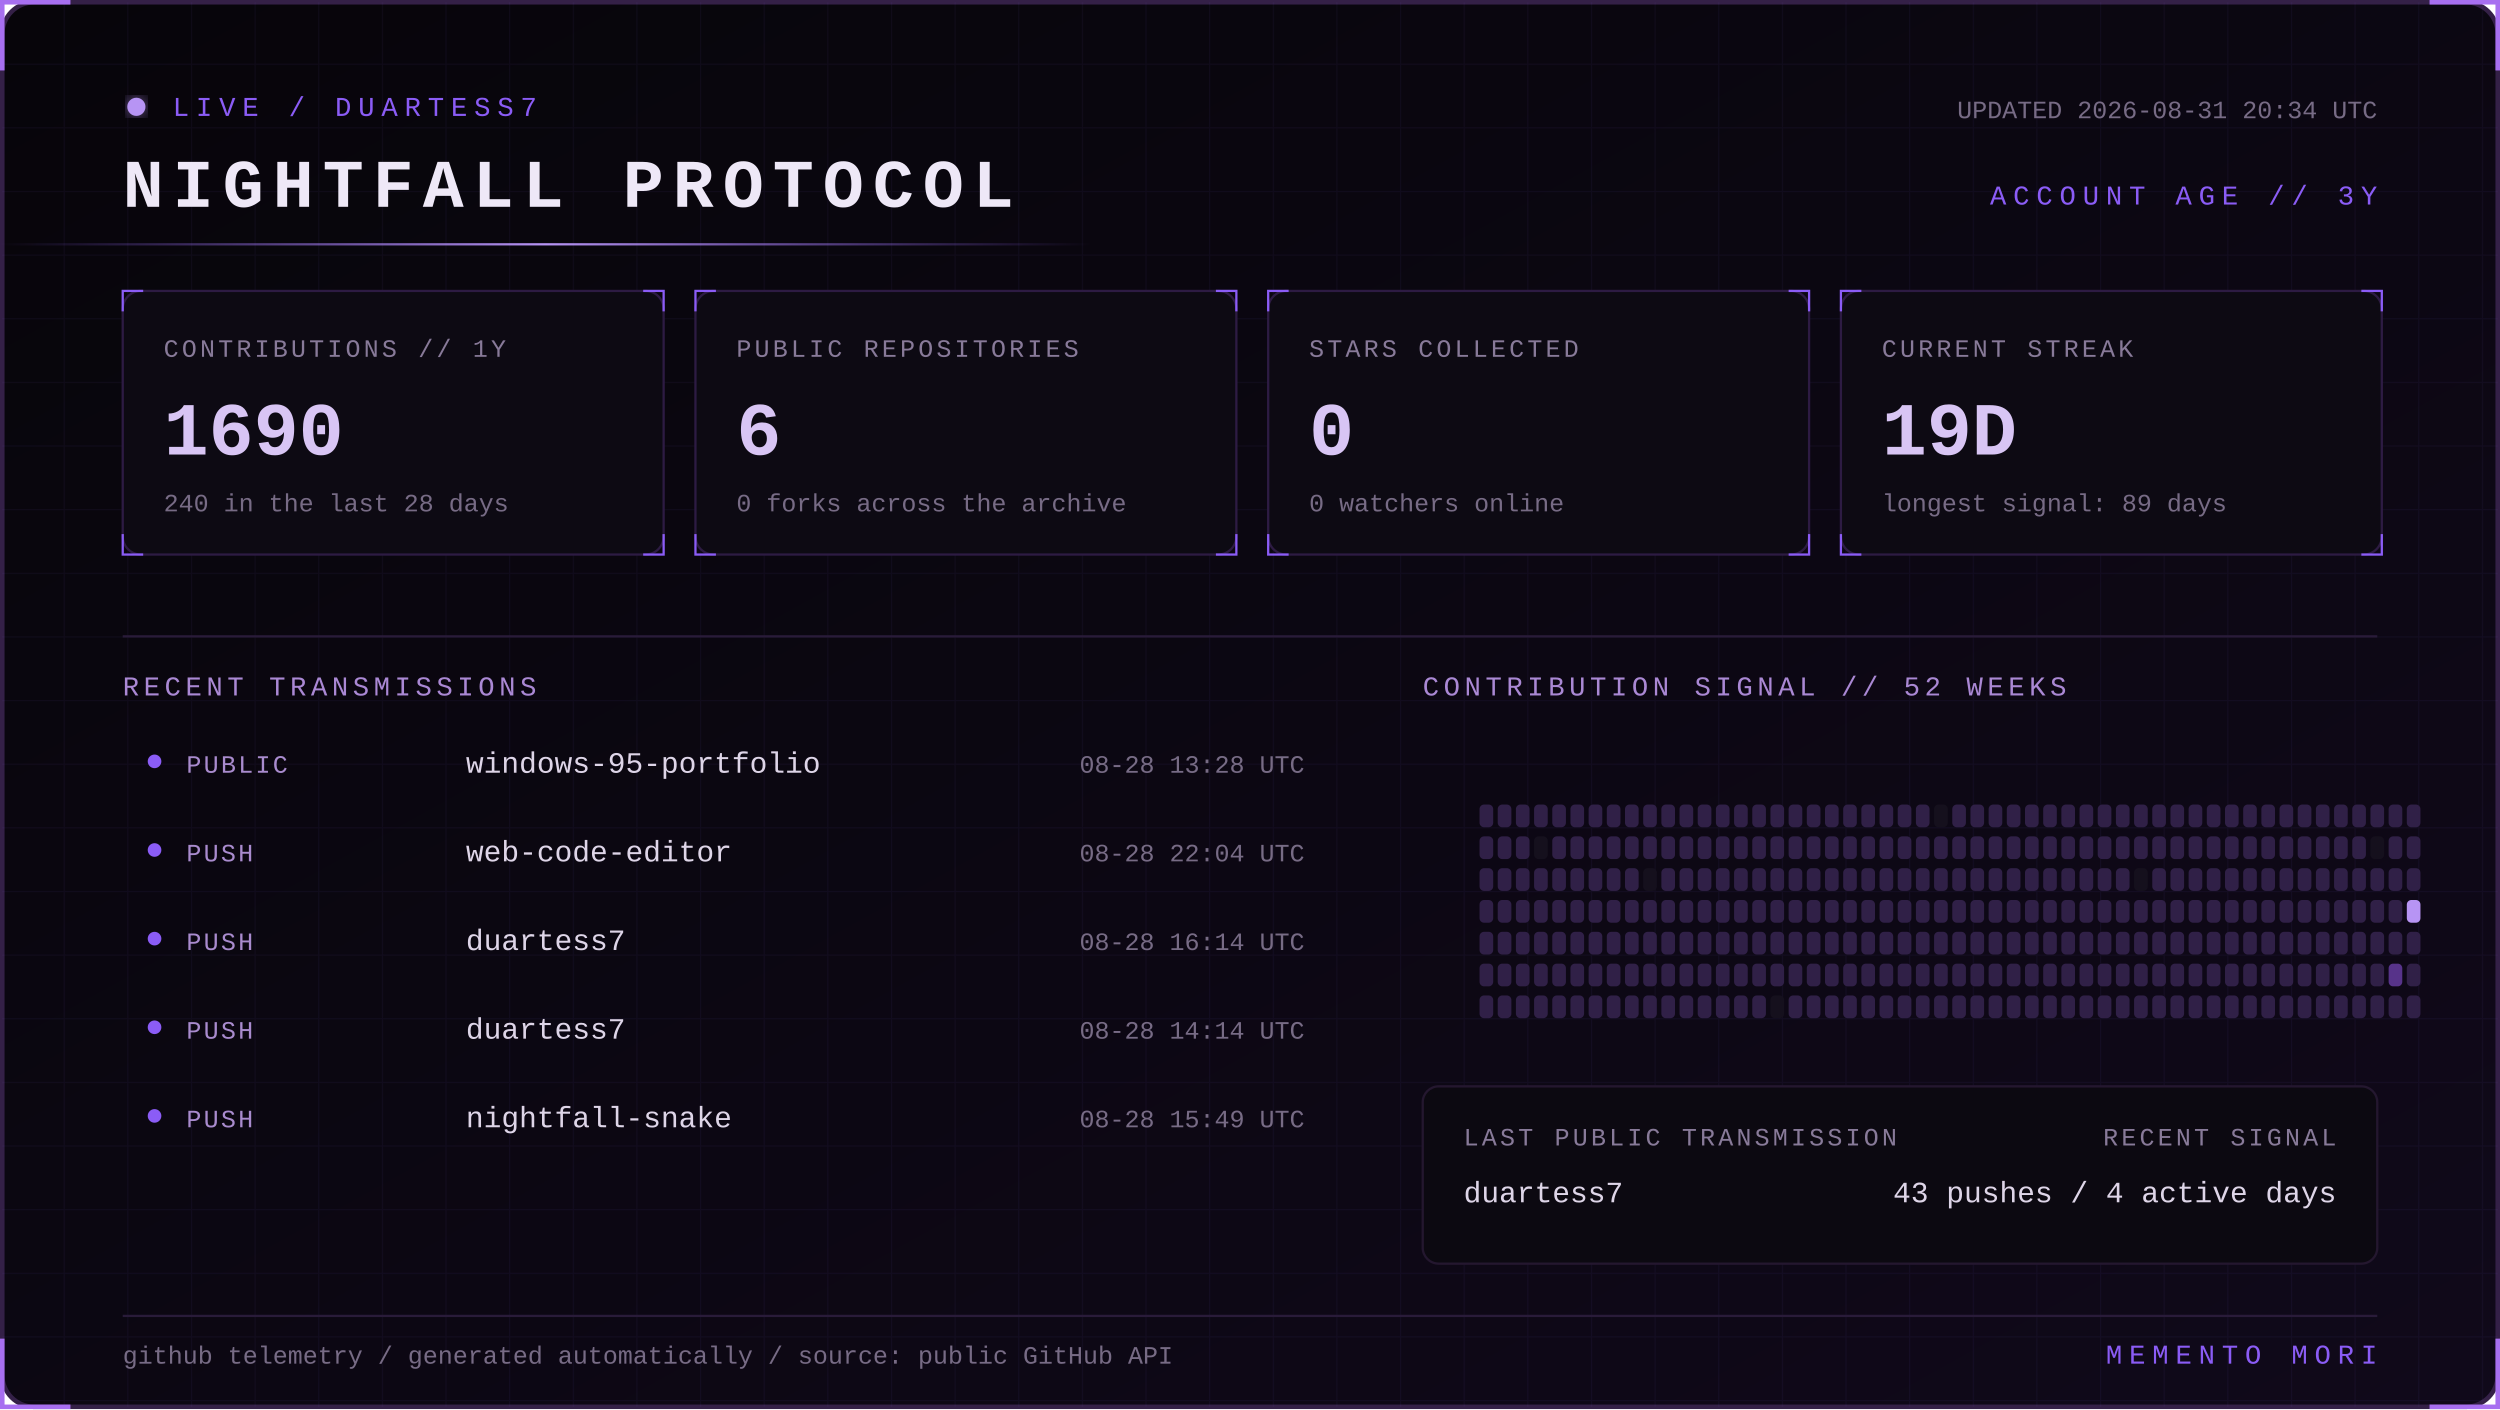
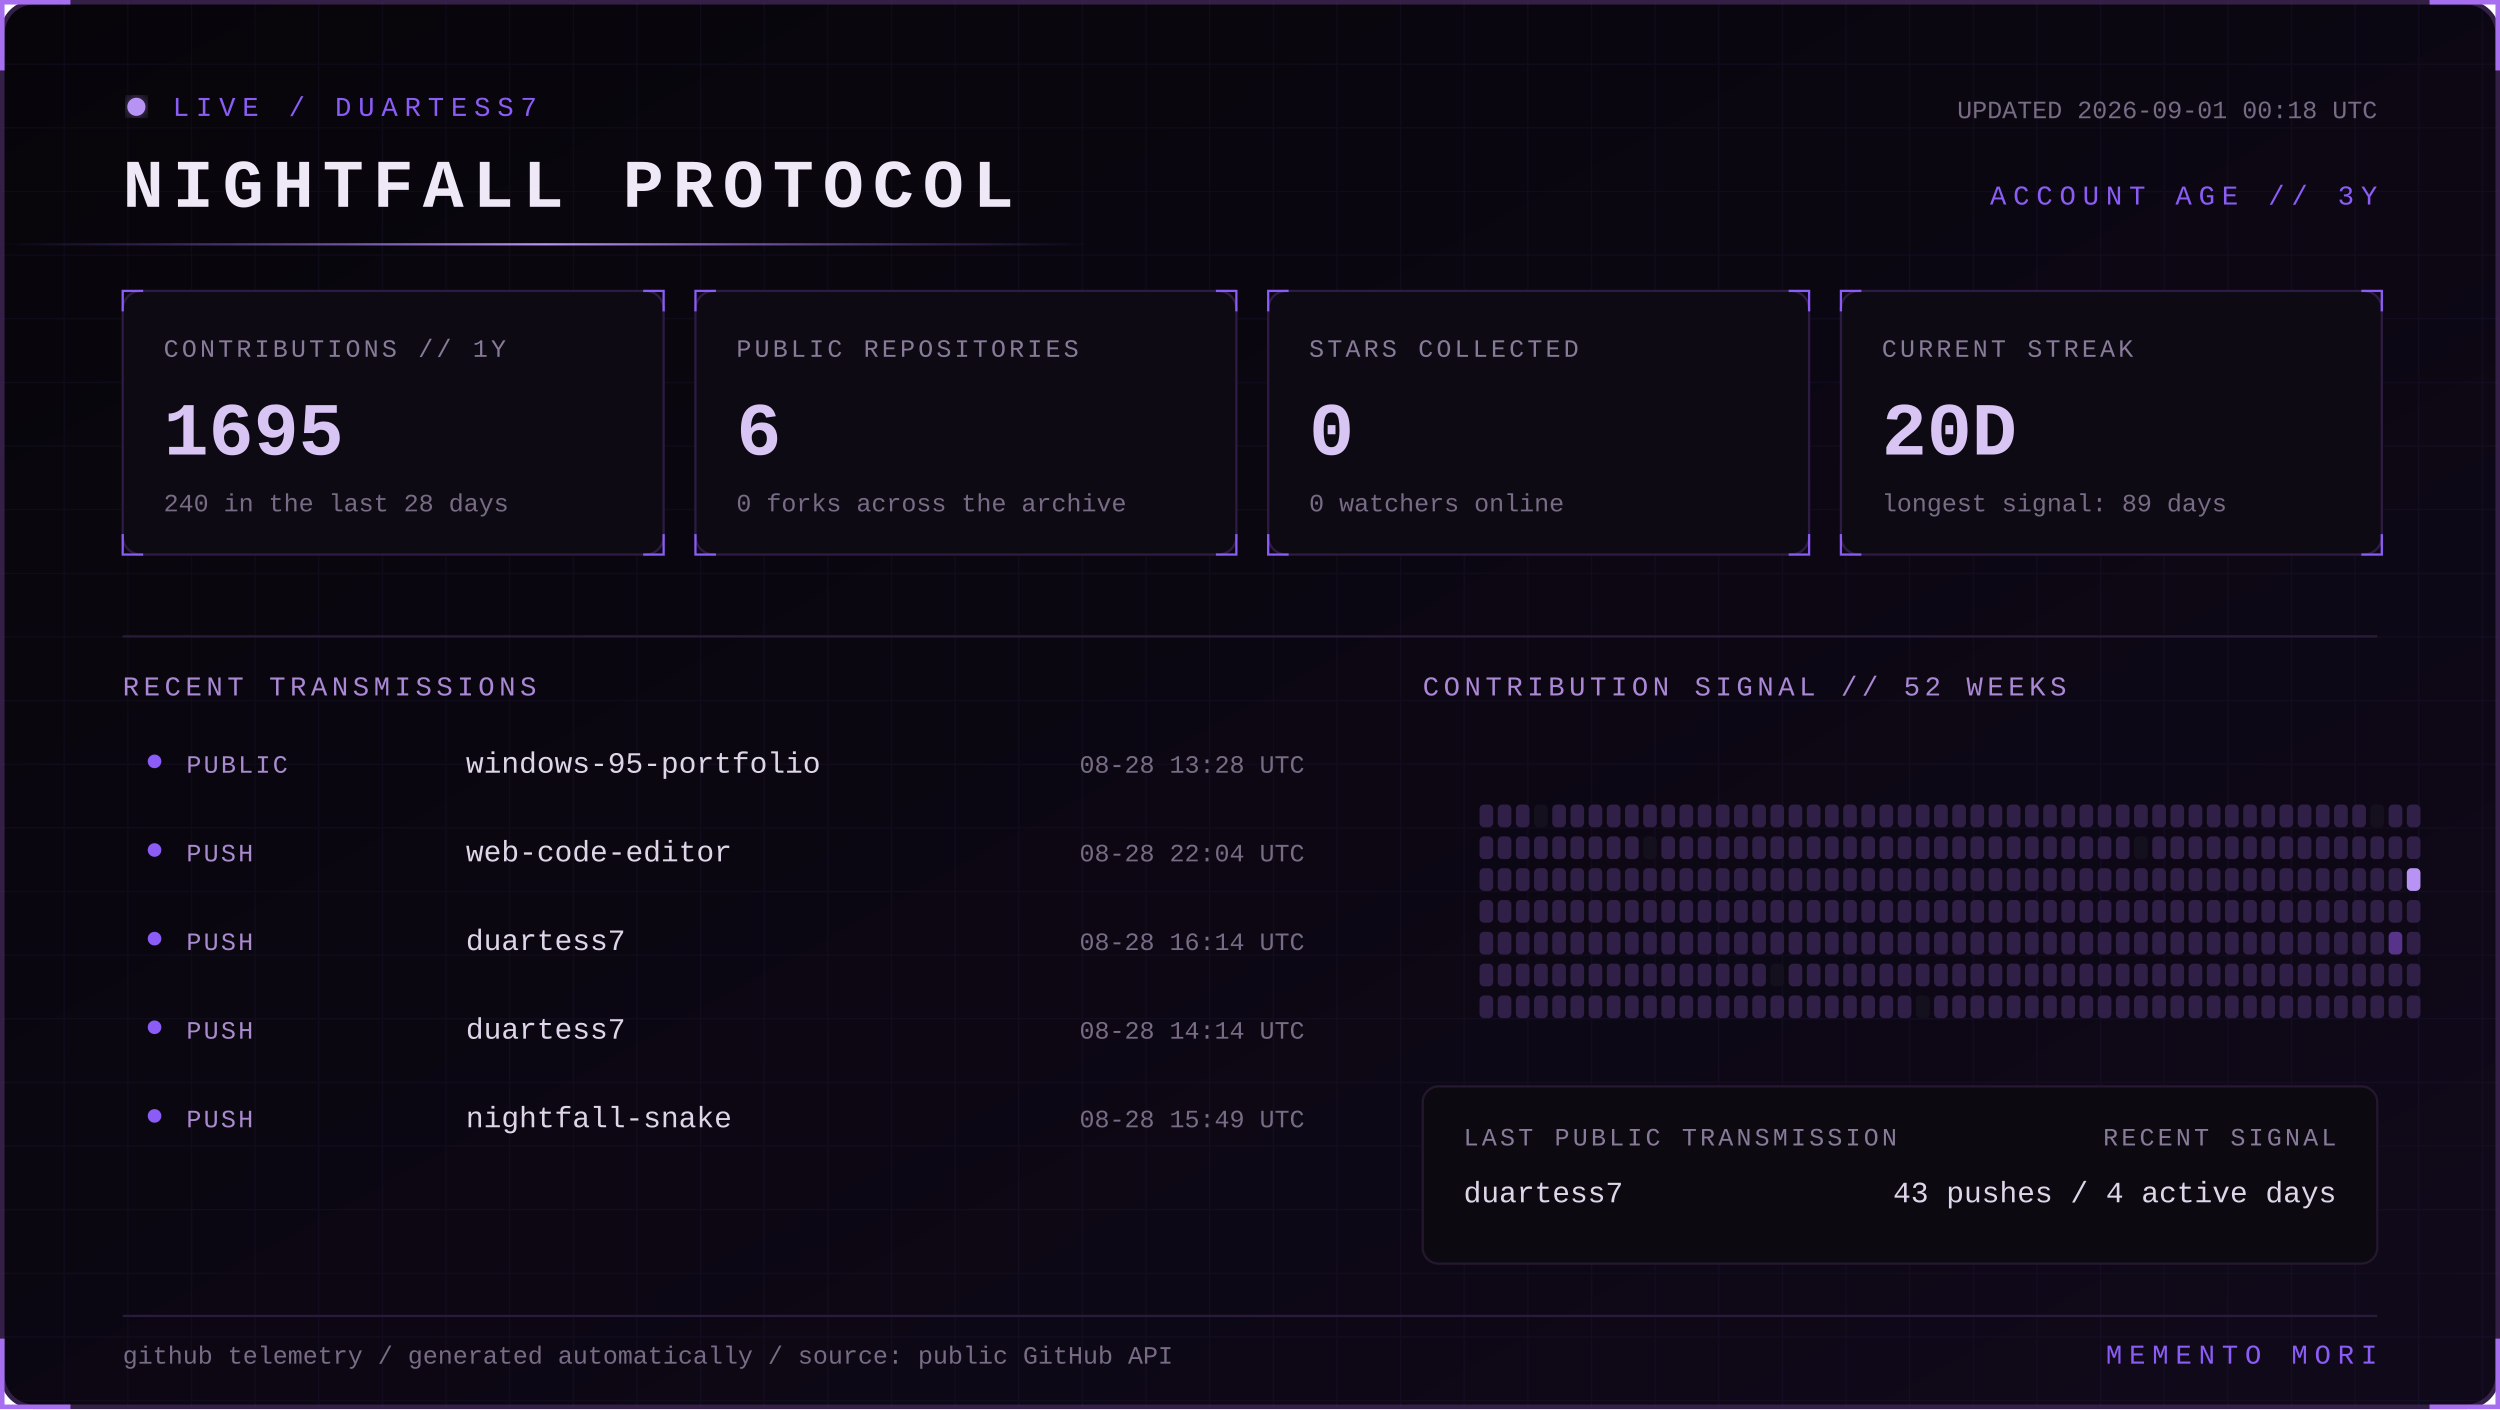
<svg xmlns="http://www.w3.org/2000/svg" width="1100" height="620" viewBox="0 0 1100 620" role="img" aria-labelledby="title desc">
  <defs>
    <linearGradient id="bg" x1="0" y1="0" x2="1" y2="1">
      <stop stop-color="#07050a" />
      <stop offset="1" stop-color="#10091a" />
    </linearGradient>
    <linearGradient id="beam">
      <stop stop-color="#8b5cf6" stop-opacity="0" />
      <stop offset=".5" stop-color="#b794f4" />
      <stop offset="1" stop-color="#8b5cf6" stop-opacity="0" />
    </linearGradient>
    <filter id="glow">
      <feGaussianBlur stdDeviation="4" result="b" />
      <feMerge>
        <feMergeNode in="b" />
        <feMergeNode in="SourceGraphic" />
      </feMerge>
    </filter>
    <pattern id="grid" width="28" height="28" patternUnits="userSpaceOnUse">
      <path d="M28 0H0V28" fill="none" stroke="#8b5cf6" stroke-opacity=".055" />
    </pattern>
    <style>
      text { font-family: Consolas, 'Courier New', monospace; }
      .kicker { fill:#8b5cf6; font-size:12px; letter-spacing:3px; }
      .title { fill:#eee8f7; font-size:30px; font-weight:700; letter-spacing:4px; }
      .label { fill:#887a99; font-size:11px; letter-spacing:1.4px; }
      .value { fill:#d8c5f4; font-size:33px; font-weight:700; }
      .detail,.pct { fill:#776b85; font-size:11px; }
      .section { fill:#aa88d4; font-size:12px; letter-spacing:2px; }
      .lang { fill:#ded5e8; font-size:13px; }
      .event { fill:#a98bce; font-size:11px; letter-spacing:1px; }
      .scan { animation:scan 5s linear infinite; }
      .blink { animation:blink 1.6s step-end infinite; }
      @keyframes scan { from { transform:translateX(-500px) } to { transform:translateX(1100px) } }
      @keyframes blink { 50% { opacity:.25 } }
    </style>
  </defs>
  <rect x="1" y="1" width="1098" height="618" rx="14" fill="url(#bg)" stroke="#342047" stroke-width="2" />
  <rect x="1" y="1" width="1098" height="618" rx="14" fill="url(#grid)" />
  <path d="M31 1H1v30 M1069 1h30v30 M1099 589v30h-30 M31 619H1v-30" stroke="#a76ff0" stroke-width="2" fill="none" />
  <g transform="translate(54 42)">
    <circle cx="6" cy="5" r="4" fill="#b794f4" filter="url(#glow)" class="blink" />
    <text x="22" y="9" class="kicker">LIVE / DUARTESS7</text>
    <text y="49" class="title">NIGHTFALL PROTOCOL</text>
-     <text x="992" y="10" text-anchor="end" class="detail">UPDATED 2026-08-31 20:34 UTC</text>
+     <text x="992" y="10" text-anchor="end" class="detail">UPDATED 2026-09-01 00:18 UTC</text>
    <text x="992" y="48" text-anchor="end" class="kicker">ACCOUNT AGE // 3Y</text>
  </g>
  <rect y="107" width="480" height="1" fill="url(#beam)" class="scan" />
  <g transform="translate(54 128)">
    <rect width="238" height="116" rx="8" fill="#0d0a13" stroke="#2d1b43" />
    <path d="M0 9V0h9 M229 0h9v9 M238 107v9h-9 M9 116H0v-9" stroke="#8b5cf6" fill="none" />
    <text x="18" y="29" class="label">CONTRIBUTIONS // 1Y</text>
-     <text x="18" y="72" class="value">1690</text>
+     <text x="18" y="72" class="value">1695</text>
    <text x="18" y="97" class="detail">240 in the last 28 days</text>
  </g>
  <g transform="translate(306 128)">
    <rect width="238" height="116" rx="8" fill="#0d0a13" stroke="#2d1b43" />
    <path d="M0 9V0h9 M229 0h9v9 M238 107v9h-9 M9 116H0v-9" stroke="#8b5cf6" fill="none" />
    <text x="18" y="29" class="label">PUBLIC REPOSITORIES</text>
    <text x="18" y="72" class="value">6</text>
    <text x="18" y="97" class="detail">0 forks across the archive</text>
  </g>
  <g transform="translate(558 128)">
    <rect width="238" height="116" rx="8" fill="#0d0a13" stroke="#2d1b43" />
    <path d="M0 9V0h9 M229 0h9v9 M238 107v9h-9 M9 116H0v-9" stroke="#8b5cf6" fill="none" />
    <text x="18" y="29" class="label">STARS COLLECTED</text>
    <text x="18" y="72" class="value">0</text>
    <text x="18" y="97" class="detail">0 watchers online</text>
  </g>
  <g transform="translate(810 128)">
    <rect width="238" height="116" rx="8" fill="#0d0a13" stroke="#2d1b43" />
    <path d="M0 9V0h9 M229 0h9v9 M238 107v9h-9 M9 116H0v-9" stroke="#8b5cf6" fill="none" />
    <text x="18" y="29" class="label">CURRENT STREAK</text>
-     <text x="18" y="72" class="value">19D</text>
+     <text x="18" y="72" class="value">20D</text>
    <text x="18" y="97" class="detail">longest signal: 89 days</text>
  </g>
  <path d="M54 280H1046" stroke="#291b39" />
  <text x="54" y="306" class="section">RECENT TRANSMISSIONS</text>
  <text x="626" y="306" class="section">CONTRIBUTION SIGNAL // 52 WEEKS</text>
  <circle cx="68" cy="335" r="3" fill="#8b5cf6" />
  <text x="82" y="340" class="event">PUBLIC</text>
  <text x="205" y="340" class="lang">windows-95-portfolio</text>
  <text x="574" y="340" text-anchor="end" class="pct">08-28 13:28 UTC</text>
  <circle cx="68" cy="374" r="3" fill="#8b5cf6" />
  <text x="82" y="379" class="event">PUSH</text>
  <text x="205" y="379" class="lang">web-code-editor</text>
  <text x="574" y="379" text-anchor="end" class="pct">08-28 22:04 UTC</text>
  <circle cx="68" cy="413" r="3" fill="#8b5cf6" />
  <text x="82" y="418" class="event">PUSH</text>
  <text x="205" y="418" class="lang">duartess7</text>
  <text x="574" y="418" text-anchor="end" class="pct">08-28 16:14 UTC</text>
  <circle cx="68" cy="452" r="3" fill="#8b5cf6" />
  <text x="82" y="457" class="event">PUSH</text>
  <text x="205" y="457" class="lang">duartess7</text>
  <text x="574" y="457" text-anchor="end" class="pct">08-28 14:14 UTC</text>
  <circle cx="68" cy="491" r="3" fill="#8b5cf6" />
  <text x="82" y="496" class="event">PUSH</text>
  <text x="205" y="496" class="lang">nightfall-snake</text>
  <text x="574" y="496" text-anchor="end" class="pct">08-28 15:49 UTC</text>
  <g>
    <rect x="651" y="354" width="6" height="10" rx="2" fill="#302047" />
    <rect x="651" y="368" width="6" height="10" rx="2" fill="#302047" />
    <rect x="651" y="382" width="6" height="10" rx="2" fill="#302047" />
    <rect x="651" y="396" width="6" height="10" rx="2" fill="#302047" />
    <rect x="651" y="410" width="6" height="10" rx="2" fill="#302047" />
    <rect x="651" y="424" width="6" height="10" rx="2" fill="#302047" />
    <rect x="651" y="438" width="6" height="10" rx="2" fill="#302047" />
    <rect x="659" y="354" width="6" height="10" rx="2" fill="#302047" />
    <rect x="659" y="368" width="6" height="10" rx="2" fill="#302047" />
    <rect x="659" y="382" width="6" height="10" rx="2" fill="#302047" />
    <rect x="659" y="396" width="6" height="10" rx="2" fill="#302047" />
    <rect x="659" y="410" width="6" height="10" rx="2" fill="#302047" />
    <rect x="659" y="424" width="6" height="10" rx="2" fill="#302047" />
    <rect x="659" y="438" width="6" height="10" rx="2" fill="#302047" />
    <rect x="667" y="354" width="6" height="10" rx="2" fill="#302047" />
    <rect x="667" y="368" width="6" height="10" rx="2" fill="#302047" />
    <rect x="667" y="382" width="6" height="10" rx="2" fill="#302047" />
    <rect x="667" y="396" width="6" height="10" rx="2" fill="#302047" />
    <rect x="667" y="410" width="6" height="10" rx="2" fill="#302047" />
    <rect x="667" y="424" width="6" height="10" rx="2" fill="#302047" />
    <rect x="667" y="438" width="6" height="10" rx="2" fill="#302047" />
-     <rect x="675" y="354" width="6" height="10" rx="2" fill="#302047" />
-     <rect x="675" y="368" width="6" height="10" rx="2" fill="#15101d" />
+     <rect x="675" y="354" width="6" height="10" rx="2" fill="#15101d" />
+     <rect x="675" y="368" width="6" height="10" rx="2" fill="#302047" />
    <rect x="675" y="382" width="6" height="10" rx="2" fill="#302047" />
    <rect x="675" y="396" width="6" height="10" rx="2" fill="#302047" />
    <rect x="675" y="410" width="6" height="10" rx="2" fill="#302047" />
    <rect x="675" y="424" width="6" height="10" rx="2" fill="#302047" />
    <rect x="675" y="438" width="6" height="10" rx="2" fill="#302047" />
    <rect x="683" y="354" width="6" height="10" rx="2" fill="#302047" />
    <rect x="683" y="368" width="6" height="10" rx="2" fill="#302047" />
    <rect x="683" y="382" width="6" height="10" rx="2" fill="#302047" />
    <rect x="683" y="396" width="6" height="10" rx="2" fill="#302047" />
    <rect x="683" y="410" width="6" height="10" rx="2" fill="#302047" />
    <rect x="683" y="424" width="6" height="10" rx="2" fill="#302047" />
    <rect x="683" y="438" width="6" height="10" rx="2" fill="#302047" />
    <rect x="691" y="354" width="6" height="10" rx="2" fill="#302047" />
    <rect x="691" y="368" width="6" height="10" rx="2" fill="#302047" />
    <rect x="691" y="382" width="6" height="10" rx="2" fill="#302047" />
    <rect x="691" y="396" width="6" height="10" rx="2" fill="#302047" />
    <rect x="691" y="410" width="6" height="10" rx="2" fill="#302047" />
    <rect x="691" y="424" width="6" height="10" rx="2" fill="#302047" />
    <rect x="691" y="438" width="6" height="10" rx="2" fill="#302047" />
    <rect x="699" y="354" width="6" height="10" rx="2" fill="#302047" />
    <rect x="699" y="368" width="6" height="10" rx="2" fill="#302047" />
    <rect x="699" y="382" width="6" height="10" rx="2" fill="#302047" />
    <rect x="699" y="396" width="6" height="10" rx="2" fill="#302047" />
    <rect x="699" y="410" width="6" height="10" rx="2" fill="#302047" />
    <rect x="699" y="424" width="6" height="10" rx="2" fill="#302047" />
    <rect x="699" y="438" width="6" height="10" rx="2" fill="#302047" />
    <rect x="707" y="354" width="6" height="10" rx="2" fill="#302047" />
    <rect x="707" y="368" width="6" height="10" rx="2" fill="#302047" />
    <rect x="707" y="382" width="6" height="10" rx="2" fill="#302047" />
    <rect x="707" y="396" width="6" height="10" rx="2" fill="#302047" />
    <rect x="707" y="410" width="6" height="10" rx="2" fill="#302047" />
    <rect x="707" y="424" width="6" height="10" rx="2" fill="#302047" />
    <rect x="707" y="438" width="6" height="10" rx="2" fill="#302047" />
    <rect x="715" y="354" width="6" height="10" rx="2" fill="#302047" />
    <rect x="715" y="368" width="6" height="10" rx="2" fill="#302047" />
    <rect x="715" y="382" width="6" height="10" rx="2" fill="#302047" />
    <rect x="715" y="396" width="6" height="10" rx="2" fill="#302047" />
    <rect x="715" y="410" width="6" height="10" rx="2" fill="#302047" />
    <rect x="715" y="424" width="6" height="10" rx="2" fill="#302047" />
    <rect x="715" y="438" width="6" height="10" rx="2" fill="#302047" />
    <rect x="723" y="354" width="6" height="10" rx="2" fill="#302047" />
-     <rect x="723" y="368" width="6" height="10" rx="2" fill="#302047" />
-     <rect x="723" y="382" width="6" height="10" rx="2" fill="#15101d" />
+     <rect x="723" y="368" width="6" height="10" rx="2" fill="#15101d" />
+     <rect x="723" y="382" width="6" height="10" rx="2" fill="#302047" />
    <rect x="723" y="396" width="6" height="10" rx="2" fill="#302047" />
    <rect x="723" y="410" width="6" height="10" rx="2" fill="#302047" />
    <rect x="723" y="424" width="6" height="10" rx="2" fill="#302047" />
    <rect x="723" y="438" width="6" height="10" rx="2" fill="#302047" />
    <rect x="731" y="354" width="6" height="10" rx="2" fill="#302047" />
    <rect x="731" y="368" width="6" height="10" rx="2" fill="#302047" />
    <rect x="731" y="382" width="6" height="10" rx="2" fill="#302047" />
    <rect x="731" y="396" width="6" height="10" rx="2" fill="#302047" />
    <rect x="731" y="410" width="6" height="10" rx="2" fill="#302047" />
    <rect x="731" y="424" width="6" height="10" rx="2" fill="#302047" />
    <rect x="731" y="438" width="6" height="10" rx="2" fill="#302047" />
    <rect x="739" y="354" width="6" height="10" rx="2" fill="#302047" />
    <rect x="739" y="368" width="6" height="10" rx="2" fill="#302047" />
    <rect x="739" y="382" width="6" height="10" rx="2" fill="#302047" />
    <rect x="739" y="396" width="6" height="10" rx="2" fill="#302047" />
    <rect x="739" y="410" width="6" height="10" rx="2" fill="#302047" />
    <rect x="739" y="424" width="6" height="10" rx="2" fill="#302047" />
    <rect x="739" y="438" width="6" height="10" rx="2" fill="#302047" />
    <rect x="747" y="354" width="6" height="10" rx="2" fill="#302047" />
    <rect x="747" y="368" width="6" height="10" rx="2" fill="#302047" />
    <rect x="747" y="382" width="6" height="10" rx="2" fill="#302047" />
    <rect x="747" y="396" width="6" height="10" rx="2" fill="#302047" />
    <rect x="747" y="410" width="6" height="10" rx="2" fill="#302047" />
    <rect x="747" y="424" width="6" height="10" rx="2" fill="#302047" />
    <rect x="747" y="438" width="6" height="10" rx="2" fill="#302047" />
    <rect x="755" y="354" width="6" height="10" rx="2" fill="#302047" />
    <rect x="755" y="368" width="6" height="10" rx="2" fill="#302047" />
    <rect x="755" y="382" width="6" height="10" rx="2" fill="#302047" />
    <rect x="755" y="396" width="6" height="10" rx="2" fill="#302047" />
    <rect x="755" y="410" width="6" height="10" rx="2" fill="#302047" />
    <rect x="755" y="424" width="6" height="10" rx="2" fill="#302047" />
    <rect x="755" y="438" width="6" height="10" rx="2" fill="#302047" />
    <rect x="763" y="354" width="6" height="10" rx="2" fill="#302047" />
    <rect x="763" y="368" width="6" height="10" rx="2" fill="#302047" />
    <rect x="763" y="382" width="6" height="10" rx="2" fill="#302047" />
    <rect x="763" y="396" width="6" height="10" rx="2" fill="#302047" />
    <rect x="763" y="410" width="6" height="10" rx="2" fill="#302047" />
    <rect x="763" y="424" width="6" height="10" rx="2" fill="#302047" />
    <rect x="763" y="438" width="6" height="10" rx="2" fill="#302047" />
    <rect x="771" y="354" width="6" height="10" rx="2" fill="#302047" />
    <rect x="771" y="368" width="6" height="10" rx="2" fill="#302047" />
    <rect x="771" y="382" width="6" height="10" rx="2" fill="#302047" />
    <rect x="771" y="396" width="6" height="10" rx="2" fill="#302047" />
    <rect x="771" y="410" width="6" height="10" rx="2" fill="#302047" />
    <rect x="771" y="424" width="6" height="10" rx="2" fill="#302047" />
    <rect x="771" y="438" width="6" height="10" rx="2" fill="#302047" />
    <rect x="779" y="354" width="6" height="10" rx="2" fill="#302047" />
    <rect x="779" y="368" width="6" height="10" rx="2" fill="#302047" />
    <rect x="779" y="382" width="6" height="10" rx="2" fill="#302047" />
    <rect x="779" y="396" width="6" height="10" rx="2" fill="#302047" />
    <rect x="779" y="410" width="6" height="10" rx="2" fill="#302047" />
-     <rect x="779" y="424" width="6" height="10" rx="2" fill="#302047" />
-     <rect x="779" y="438" width="6" height="10" rx="2" fill="#15101d" />
+     <rect x="779" y="424" width="6" height="10" rx="2" fill="#15101d" />
+     <rect x="779" y="438" width="6" height="10" rx="2" fill="#302047" />
    <rect x="787" y="354" width="6" height="10" rx="2" fill="#302047" />
    <rect x="787" y="368" width="6" height="10" rx="2" fill="#302047" />
    <rect x="787" y="382" width="6" height="10" rx="2" fill="#302047" />
    <rect x="787" y="396" width="6" height="10" rx="2" fill="#302047" />
    <rect x="787" y="410" width="6" height="10" rx="2" fill="#302047" />
    <rect x="787" y="424" width="6" height="10" rx="2" fill="#302047" />
    <rect x="787" y="438" width="6" height="10" rx="2" fill="#302047" />
    <rect x="795" y="354" width="6" height="10" rx="2" fill="#302047" />
    <rect x="795" y="368" width="6" height="10" rx="2" fill="#302047" />
    <rect x="795" y="382" width="6" height="10" rx="2" fill="#302047" />
    <rect x="795" y="396" width="6" height="10" rx="2" fill="#302047" />
    <rect x="795" y="410" width="6" height="10" rx="2" fill="#302047" />
    <rect x="795" y="424" width="6" height="10" rx="2" fill="#302047" />
    <rect x="795" y="438" width="6" height="10" rx="2" fill="#302047" />
    <rect x="803" y="354" width="6" height="10" rx="2" fill="#302047" />
    <rect x="803" y="368" width="6" height="10" rx="2" fill="#302047" />
    <rect x="803" y="382" width="6" height="10" rx="2" fill="#302047" />
    <rect x="803" y="396" width="6" height="10" rx="2" fill="#302047" />
    <rect x="803" y="410" width="6" height="10" rx="2" fill="#302047" />
    <rect x="803" y="424" width="6" height="10" rx="2" fill="#302047" />
    <rect x="803" y="438" width="6" height="10" rx="2" fill="#302047" />
    <rect x="811" y="354" width="6" height="10" rx="2" fill="#302047" />
    <rect x="811" y="368" width="6" height="10" rx="2" fill="#302047" />
    <rect x="811" y="382" width="6" height="10" rx="2" fill="#302047" />
    <rect x="811" y="396" width="6" height="10" rx="2" fill="#302047" />
    <rect x="811" y="410" width="6" height="10" rx="2" fill="#302047" />
    <rect x="811" y="424" width="6" height="10" rx="2" fill="#302047" />
    <rect x="811" y="438" width="6" height="10" rx="2" fill="#302047" />
    <rect x="819" y="354" width="6" height="10" rx="2" fill="#302047" />
    <rect x="819" y="368" width="6" height="10" rx="2" fill="#302047" />
    <rect x="819" y="382" width="6" height="10" rx="2" fill="#302047" />
    <rect x="819" y="396" width="6" height="10" rx="2" fill="#302047" />
    <rect x="819" y="410" width="6" height="10" rx="2" fill="#302047" />
    <rect x="819" y="424" width="6" height="10" rx="2" fill="#302047" />
    <rect x="819" y="438" width="6" height="10" rx="2" fill="#302047" />
    <rect x="827" y="354" width="6" height="10" rx="2" fill="#302047" />
    <rect x="827" y="368" width="6" height="10" rx="2" fill="#302047" />
    <rect x="827" y="382" width="6" height="10" rx="2" fill="#302047" />
    <rect x="827" y="396" width="6" height="10" rx="2" fill="#302047" />
    <rect x="827" y="410" width="6" height="10" rx="2" fill="#302047" />
    <rect x="827" y="424" width="6" height="10" rx="2" fill="#302047" />
    <rect x="827" y="438" width="6" height="10" rx="2" fill="#302047" />
    <rect x="835" y="354" width="6" height="10" rx="2" fill="#302047" />
    <rect x="835" y="368" width="6" height="10" rx="2" fill="#302047" />
    <rect x="835" y="382" width="6" height="10" rx="2" fill="#302047" />
    <rect x="835" y="396" width="6" height="10" rx="2" fill="#302047" />
    <rect x="835" y="410" width="6" height="10" rx="2" fill="#302047" />
    <rect x="835" y="424" width="6" height="10" rx="2" fill="#302047" />
    <rect x="835" y="438" width="6" height="10" rx="2" fill="#302047" />
    <rect x="843" y="354" width="6" height="10" rx="2" fill="#302047" />
    <rect x="843" y="368" width="6" height="10" rx="2" fill="#302047" />
    <rect x="843" y="382" width="6" height="10" rx="2" fill="#302047" />
    <rect x="843" y="396" width="6" height="10" rx="2" fill="#302047" />
    <rect x="843" y="410" width="6" height="10" rx="2" fill="#302047" />
    <rect x="843" y="424" width="6" height="10" rx="2" fill="#302047" />
-     <rect x="843" y="438" width="6" height="10" rx="2" fill="#302047" />
-     <rect x="851" y="354" width="6" height="10" rx="2" fill="#15101d" />
+     <rect x="843" y="438" width="6" height="10" rx="2" fill="#15101d" />
+     <rect x="851" y="354" width="6" height="10" rx="2" fill="#302047" />
    <rect x="851" y="368" width="6" height="10" rx="2" fill="#302047" />
    <rect x="851" y="382" width="6" height="10" rx="2" fill="#302047" />
    <rect x="851" y="396" width="6" height="10" rx="2" fill="#302047" />
    <rect x="851" y="410" width="6" height="10" rx="2" fill="#302047" />
    <rect x="851" y="424" width="6" height="10" rx="2" fill="#302047" />
    <rect x="851" y="438" width="6" height="10" rx="2" fill="#302047" />
    <rect x="859" y="354" width="6" height="10" rx="2" fill="#302047" />
    <rect x="859" y="368" width="6" height="10" rx="2" fill="#302047" />
    <rect x="859" y="382" width="6" height="10" rx="2" fill="#302047" />
    <rect x="859" y="396" width="6" height="10" rx="2" fill="#302047" />
    <rect x="859" y="410" width="6" height="10" rx="2" fill="#302047" />
    <rect x="859" y="424" width="6" height="10" rx="2" fill="#302047" />
    <rect x="859" y="438" width="6" height="10" rx="2" fill="#302047" />
    <rect x="867" y="354" width="6" height="10" rx="2" fill="#302047" />
    <rect x="867" y="368" width="6" height="10" rx="2" fill="#302047" />
    <rect x="867" y="382" width="6" height="10" rx="2" fill="#302047" />
    <rect x="867" y="396" width="6" height="10" rx="2" fill="#302047" />
    <rect x="867" y="410" width="6" height="10" rx="2" fill="#302047" />
    <rect x="867" y="424" width="6" height="10" rx="2" fill="#302047" />
    <rect x="867" y="438" width="6" height="10" rx="2" fill="#302047" />
    <rect x="875" y="354" width="6" height="10" rx="2" fill="#302047" />
    <rect x="875" y="368" width="6" height="10" rx="2" fill="#302047" />
    <rect x="875" y="382" width="6" height="10" rx="2" fill="#302047" />
    <rect x="875" y="396" width="6" height="10" rx="2" fill="#302047" />
    <rect x="875" y="410" width="6" height="10" rx="2" fill="#302047" />
    <rect x="875" y="424" width="6" height="10" rx="2" fill="#302047" />
    <rect x="875" y="438" width="6" height="10" rx="2" fill="#302047" />
    <rect x="883" y="354" width="6" height="10" rx="2" fill="#302047" />
    <rect x="883" y="368" width="6" height="10" rx="2" fill="#302047" />
    <rect x="883" y="382" width="6" height="10" rx="2" fill="#302047" />
    <rect x="883" y="396" width="6" height="10" rx="2" fill="#302047" />
    <rect x="883" y="410" width="6" height="10" rx="2" fill="#302047" />
    <rect x="883" y="424" width="6" height="10" rx="2" fill="#302047" />
    <rect x="883" y="438" width="6" height="10" rx="2" fill="#302047" />
    <rect x="891" y="354" width="6" height="10" rx="2" fill="#302047" />
    <rect x="891" y="368" width="6" height="10" rx="2" fill="#302047" />
    <rect x="891" y="382" width="6" height="10" rx="2" fill="#302047" />
    <rect x="891" y="396" width="6" height="10" rx="2" fill="#302047" />
    <rect x="891" y="410" width="6" height="10" rx="2" fill="#302047" />
    <rect x="891" y="424" width="6" height="10" rx="2" fill="#302047" />
    <rect x="891" y="438" width="6" height="10" rx="2" fill="#302047" />
    <rect x="899" y="354" width="6" height="10" rx="2" fill="#302047" />
    <rect x="899" y="368" width="6" height="10" rx="2" fill="#302047" />
    <rect x="899" y="382" width="6" height="10" rx="2" fill="#302047" />
    <rect x="899" y="396" width="6" height="10" rx="2" fill="#302047" />
    <rect x="899" y="410" width="6" height="10" rx="2" fill="#302047" />
    <rect x="899" y="424" width="6" height="10" rx="2" fill="#302047" />
    <rect x="899" y="438" width="6" height="10" rx="2" fill="#302047" />
    <rect x="907" y="354" width="6" height="10" rx="2" fill="#302047" />
    <rect x="907" y="368" width="6" height="10" rx="2" fill="#302047" />
    <rect x="907" y="382" width="6" height="10" rx="2" fill="#302047" />
    <rect x="907" y="396" width="6" height="10" rx="2" fill="#302047" />
    <rect x="907" y="410" width="6" height="10" rx="2" fill="#302047" />
    <rect x="907" y="424" width="6" height="10" rx="2" fill="#302047" />
    <rect x="907" y="438" width="6" height="10" rx="2" fill="#302047" />
    <rect x="915" y="354" width="6" height="10" rx="2" fill="#302047" />
    <rect x="915" y="368" width="6" height="10" rx="2" fill="#302047" />
    <rect x="915" y="382" width="6" height="10" rx="2" fill="#302047" />
    <rect x="915" y="396" width="6" height="10" rx="2" fill="#302047" />
    <rect x="915" y="410" width="6" height="10" rx="2" fill="#302047" />
    <rect x="915" y="424" width="6" height="10" rx="2" fill="#302047" />
    <rect x="915" y="438" width="6" height="10" rx="2" fill="#302047" />
    <rect x="923" y="354" width="6" height="10" rx="2" fill="#302047" />
    <rect x="923" y="368" width="6" height="10" rx="2" fill="#302047" />
    <rect x="923" y="382" width="6" height="10" rx="2" fill="#302047" />
    <rect x="923" y="396" width="6" height="10" rx="2" fill="#302047" />
    <rect x="923" y="410" width="6" height="10" rx="2" fill="#302047" />
    <rect x="923" y="424" width="6" height="10" rx="2" fill="#302047" />
    <rect x="923" y="438" width="6" height="10" rx="2" fill="#302047" />
    <rect x="931" y="354" width="6" height="10" rx="2" fill="#302047" />
    <rect x="931" y="368" width="6" height="10" rx="2" fill="#302047" />
    <rect x="931" y="382" width="6" height="10" rx="2" fill="#302047" />
    <rect x="931" y="396" width="6" height="10" rx="2" fill="#302047" />
    <rect x="931" y="410" width="6" height="10" rx="2" fill="#302047" />
    <rect x="931" y="424" width="6" height="10" rx="2" fill="#302047" />
    <rect x="931" y="438" width="6" height="10" rx="2" fill="#302047" />
    <rect x="939" y="354" width="6" height="10" rx="2" fill="#302047" />
-     <rect x="939" y="368" width="6" height="10" rx="2" fill="#302047" />
-     <rect x="939" y="382" width="6" height="10" rx="2" fill="#15101d" />
+     <rect x="939" y="368" width="6" height="10" rx="2" fill="#15101d" />
+     <rect x="939" y="382" width="6" height="10" rx="2" fill="#302047" />
    <rect x="939" y="396" width="6" height="10" rx="2" fill="#302047" />
    <rect x="939" y="410" width="6" height="10" rx="2" fill="#302047" />
    <rect x="939" y="424" width="6" height="10" rx="2" fill="#302047" />
    <rect x="939" y="438" width="6" height="10" rx="2" fill="#302047" />
    <rect x="947" y="354" width="6" height="10" rx="2" fill="#302047" />
    <rect x="947" y="368" width="6" height="10" rx="2" fill="#302047" />
    <rect x="947" y="382" width="6" height="10" rx="2" fill="#302047" />
    <rect x="947" y="396" width="6" height="10" rx="2" fill="#302047" />
    <rect x="947" y="410" width="6" height="10" rx="2" fill="#302047" />
    <rect x="947" y="424" width="6" height="10" rx="2" fill="#302047" />
    <rect x="947" y="438" width="6" height="10" rx="2" fill="#302047" />
    <rect x="955" y="354" width="6" height="10" rx="2" fill="#302047" />
    <rect x="955" y="368" width="6" height="10" rx="2" fill="#302047" />
    <rect x="955" y="382" width="6" height="10" rx="2" fill="#302047" />
    <rect x="955" y="396" width="6" height="10" rx="2" fill="#302047" />
    <rect x="955" y="410" width="6" height="10" rx="2" fill="#302047" />
    <rect x="955" y="424" width="6" height="10" rx="2" fill="#302047" />
    <rect x="955" y="438" width="6" height="10" rx="2" fill="#302047" />
    <rect x="963" y="354" width="6" height="10" rx="2" fill="#302047" />
    <rect x="963" y="368" width="6" height="10" rx="2" fill="#302047" />
    <rect x="963" y="382" width="6" height="10" rx="2" fill="#302047" />
    <rect x="963" y="396" width="6" height="10" rx="2" fill="#302047" />
    <rect x="963" y="410" width="6" height="10" rx="2" fill="#302047" />
    <rect x="963" y="424" width="6" height="10" rx="2" fill="#302047" />
    <rect x="963" y="438" width="6" height="10" rx="2" fill="#302047" />
    <rect x="971" y="354" width="6" height="10" rx="2" fill="#302047" />
    <rect x="971" y="368" width="6" height="10" rx="2" fill="#302047" />
    <rect x="971" y="382" width="6" height="10" rx="2" fill="#302047" />
    <rect x="971" y="396" width="6" height="10" rx="2" fill="#302047" />
    <rect x="971" y="410" width="6" height="10" rx="2" fill="#302047" />
    <rect x="971" y="424" width="6" height="10" rx="2" fill="#302047" />
    <rect x="971" y="438" width="6" height="10" rx="2" fill="#302047" />
    <rect x="979" y="354" width="6" height="10" rx="2" fill="#302047" />
    <rect x="979" y="368" width="6" height="10" rx="2" fill="#302047" />
    <rect x="979" y="382" width="6" height="10" rx="2" fill="#302047" />
    <rect x="979" y="396" width="6" height="10" rx="2" fill="#302047" />
    <rect x="979" y="410" width="6" height="10" rx="2" fill="#302047" />
    <rect x="979" y="424" width="6" height="10" rx="2" fill="#302047" />
    <rect x="979" y="438" width="6" height="10" rx="2" fill="#302047" />
    <rect x="987" y="354" width="6" height="10" rx="2" fill="#302047" />
    <rect x="987" y="368" width="6" height="10" rx="2" fill="#302047" />
    <rect x="987" y="382" width="6" height="10" rx="2" fill="#302047" />
    <rect x="987" y="396" width="6" height="10" rx="2" fill="#302047" />
    <rect x="987" y="410" width="6" height="10" rx="2" fill="#302047" />
    <rect x="987" y="424" width="6" height="10" rx="2" fill="#302047" />
    <rect x="987" y="438" width="6" height="10" rx="2" fill="#302047" />
    <rect x="995" y="354" width="6" height="10" rx="2" fill="#302047" />
    <rect x="995" y="368" width="6" height="10" rx="2" fill="#302047" />
    <rect x="995" y="382" width="6" height="10" rx="2" fill="#302047" />
    <rect x="995" y="396" width="6" height="10" rx="2" fill="#302047" />
    <rect x="995" y="410" width="6" height="10" rx="2" fill="#302047" />
    <rect x="995" y="424" width="6" height="10" rx="2" fill="#302047" />
    <rect x="995" y="438" width="6" height="10" rx="2" fill="#302047" />
    <rect x="1003" y="354" width="6" height="10" rx="2" fill="#302047" />
    <rect x="1003" y="368" width="6" height="10" rx="2" fill="#302047" />
    <rect x="1003" y="382" width="6" height="10" rx="2" fill="#302047" />
    <rect x="1003" y="396" width="6" height="10" rx="2" fill="#302047" />
    <rect x="1003" y="410" width="6" height="10" rx="2" fill="#302047" />
    <rect x="1003" y="424" width="6" height="10" rx="2" fill="#302047" />
    <rect x="1003" y="438" width="6" height="10" rx="2" fill="#302047" />
    <rect x="1011" y="354" width="6" height="10" rx="2" fill="#302047" />
    <rect x="1011" y="368" width="6" height="10" rx="2" fill="#302047" />
    <rect x="1011" y="382" width="6" height="10" rx="2" fill="#302047" />
    <rect x="1011" y="396" width="6" height="10" rx="2" fill="#302047" />
    <rect x="1011" y="410" width="6" height="10" rx="2" fill="#302047" />
    <rect x="1011" y="424" width="6" height="10" rx="2" fill="#302047" />
    <rect x="1011" y="438" width="6" height="10" rx="2" fill="#302047" />
    <rect x="1019" y="354" width="6" height="10" rx="2" fill="#302047" />
    <rect x="1019" y="368" width="6" height="10" rx="2" fill="#302047" />
    <rect x="1019" y="382" width="6" height="10" rx="2" fill="#302047" />
    <rect x="1019" y="396" width="6" height="10" rx="2" fill="#302047" />
    <rect x="1019" y="410" width="6" height="10" rx="2" fill="#302047" />
    <rect x="1019" y="424" width="6" height="10" rx="2" fill="#302047" />
    <rect x="1019" y="438" width="6" height="10" rx="2" fill="#302047" />
    <rect x="1027" y="354" width="6" height="10" rx="2" fill="#302047" />
    <rect x="1027" y="368" width="6" height="10" rx="2" fill="#302047" />
    <rect x="1027" y="382" width="6" height="10" rx="2" fill="#302047" />
    <rect x="1027" y="396" width="6" height="10" rx="2" fill="#302047" />
    <rect x="1027" y="410" width="6" height="10" rx="2" fill="#302047" />
    <rect x="1027" y="424" width="6" height="10" rx="2" fill="#302047" />
    <rect x="1027" y="438" width="6" height="10" rx="2" fill="#302047" />
    <rect x="1035" y="354" width="6" height="10" rx="2" fill="#302047" />
    <rect x="1035" y="368" width="6" height="10" rx="2" fill="#302047" />
    <rect x="1035" y="382" width="6" height="10" rx="2" fill="#302047" />
    <rect x="1035" y="396" width="6" height="10" rx="2" fill="#302047" />
    <rect x="1035" y="410" width="6" height="10" rx="2" fill="#302047" />
    <rect x="1035" y="424" width="6" height="10" rx="2" fill="#302047" />
    <rect x="1035" y="438" width="6" height="10" rx="2" fill="#302047" />
-     <rect x="1043" y="354" width="6" height="10" rx="2" fill="#302047" />
-     <rect x="1043" y="368" width="6" height="10" rx="2" fill="#15101d" />
+     <rect x="1043" y="354" width="6" height="10" rx="2" fill="#15101d" />
+     <rect x="1043" y="368" width="6" height="10" rx="2" fill="#302047" />
    <rect x="1043" y="382" width="6" height="10" rx="2" fill="#302047" />
    <rect x="1043" y="396" width="6" height="10" rx="2" fill="#302047" />
    <rect x="1043" y="410" width="6" height="10" rx="2" fill="#302047" />
    <rect x="1043" y="424" width="6" height="10" rx="2" fill="#302047" />
    <rect x="1043" y="438" width="6" height="10" rx="2" fill="#302047" />
    <rect x="1051" y="354" width="6" height="10" rx="2" fill="#302047" />
    <rect x="1051" y="368" width="6" height="10" rx="2" fill="#302047" />
    <rect x="1051" y="382" width="6" height="10" rx="2" fill="#302047" />
    <rect x="1051" y="396" width="6" height="10" rx="2" fill="#302047" />
-     <rect x="1051" y="410" width="6" height="10" rx="2" fill="#302047" />
-     <rect x="1051" y="424" width="6" height="10" rx="2" fill="#57338a" />
+     <rect x="1051" y="410" width="6" height="10" rx="2" fill="#57338a" />
+     <rect x="1051" y="424" width="6" height="10" rx="2" fill="#302047" />
    <rect x="1051" y="438" width="6" height="10" rx="2" fill="#302047" />
    <rect x="1059" y="354" width="6" height="10" rx="2" fill="#302047" />
    <rect x="1059" y="368" width="6" height="10" rx="2" fill="#302047" />
-     <rect x="1059" y="382" width="6" height="10" rx="2" fill="#302047" />
-     <rect x="1059" y="396" width="6" height="10" rx="2" fill="#b794f4" />
+     <rect x="1059" y="382" width="6" height="10" rx="2" fill="#b794f4" />
+     <rect x="1059" y="396" width="6" height="10" rx="2" fill="#302047" />
    <rect x="1059" y="410" width="6" height="10" rx="2" fill="#302047" />
    <rect x="1059" y="424" width="6" height="10" rx="2" fill="#302047" />
    <rect x="1059" y="438" width="6" height="10" rx="2" fill="#302047" />
  </g>
  <g transform="translate(626 478)">
    <rect width="420" height="78" rx="7" fill="#0c0911" stroke="#24172f" />
    <text x="18" y="26" class="label">LAST PUBLIC TRANSMISSION</text>
    <text x="18" y="51" class="lang">duartess7</text>
    <text x="402" y="26" text-anchor="end" class="label">RECENT SIGNAL</text>
    <text x="402" y="51" text-anchor="end" class="lang">43 pushes / 4 active days</text>
  </g>
  <path d="M54 579H1046" stroke="#291b39" />
  <text x="54" y="600" class="detail">github telemetry / generated automatically / source: public GitHub API</text>
  <text x="1046" y="600" text-anchor="end" class="kicker">MEMENTO MORI</text>
</svg>
